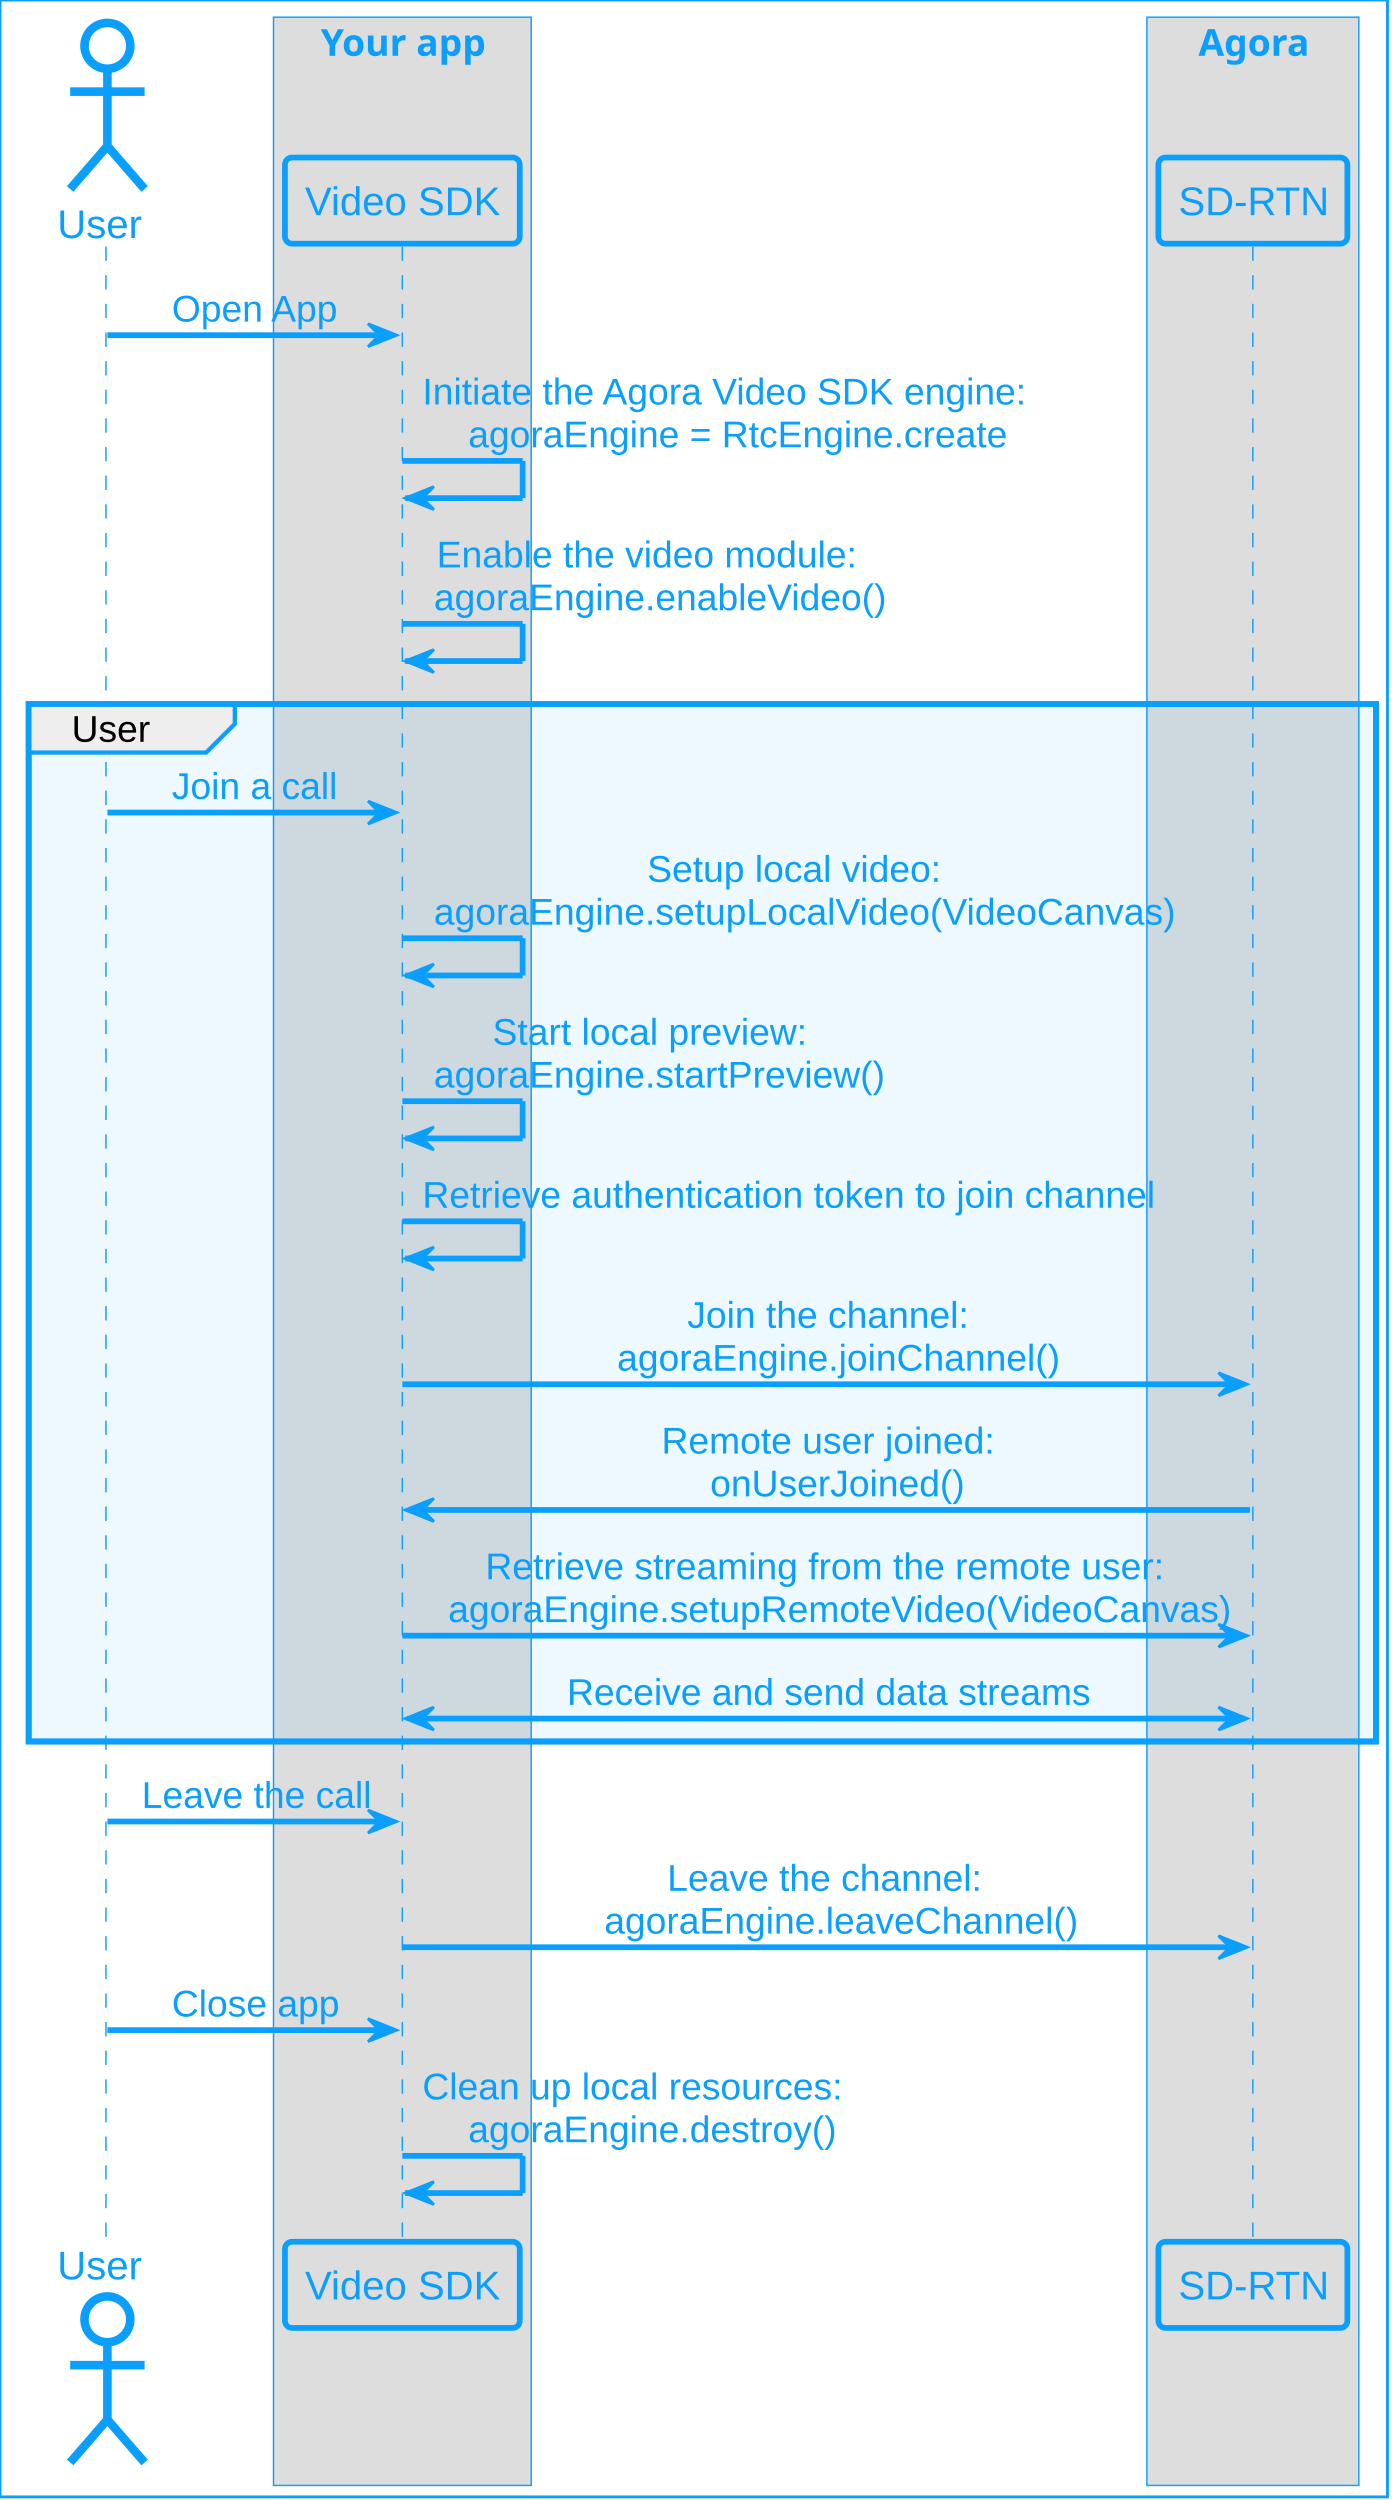
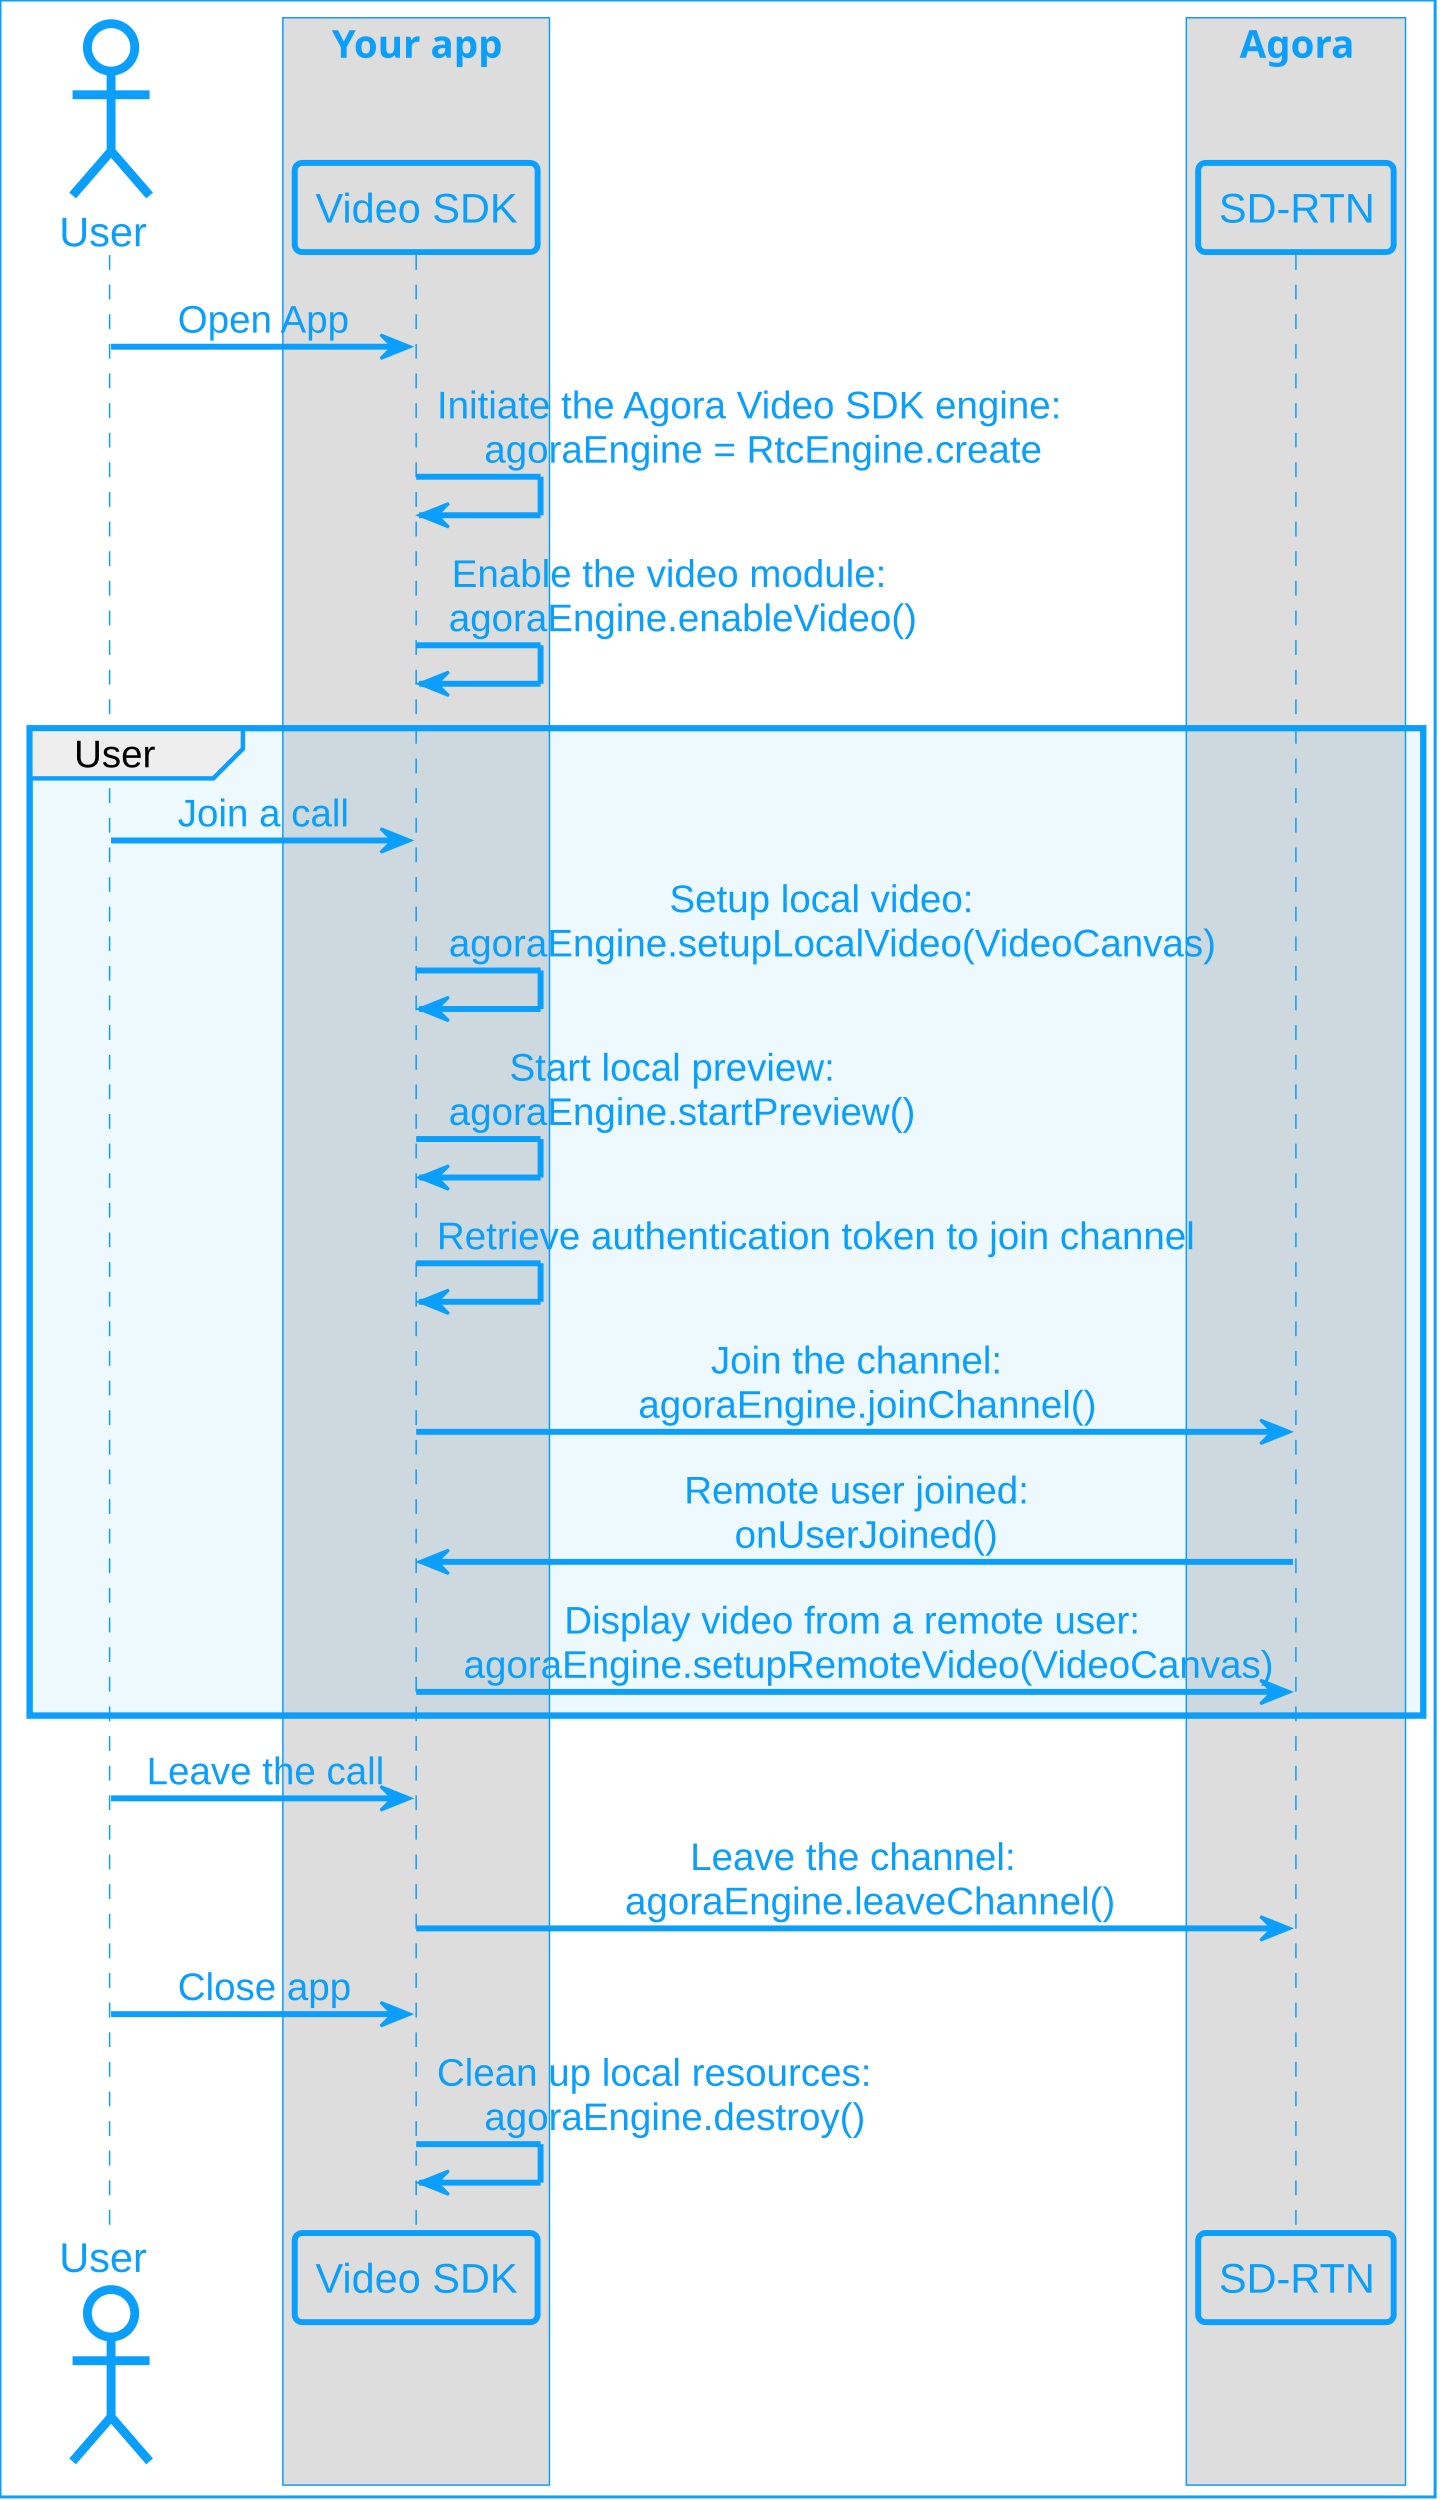
- <svg xmlns="http://www.w3.org/2000/svg" contentStyleType="text/css" height="873px" preserveAspectRatio="none" style="width:486px;height:873px;" version="1.1" viewBox="0 0 486 873" width="486px" zoomAndPan="magnify">
+ <svg xmlns="http://www.w3.org/2000/svg" contentStyleType="text/css" height="844px" preserveAspectRatio="none" style="width:486px;height:844px;" version="1.1" viewBox="0 0 486 844" width="486px" zoomAndPan="magnify">
  <defs />
  <g>
-     <rect fill="none" height="871.915" style="stroke:#0A9EFD;stroke-width:1.0;" width="484.5" x="0" y="0" />
-     <rect fill="#999999" fill-opacity="0.333" height="861.915" style="stroke:#0A9EFD;stroke-width:0.5;" width="90" x="95.5" y="6" />
+     <rect fill="none" height="842.967" style="stroke:#0A9EFD;stroke-width:1.0;" width="484.5" x="0" y="0" />
+     <rect fill="#999999" fill-opacity="0.333" height="832.967" style="stroke:#0A9EFD;stroke-width:0.5;" width="90" x="95.5" y="6" />
    <text fill="#0A9EFD" font-family="sans-serif" font-size="13" font-weight="bold" lengthAdjust="spacing" textLength="57" x="112" y="19.495">Your app</text>
-     <rect fill="#999999" fill-opacity="0.333" height="861.915" style="stroke:#0A9EFD;stroke-width:0.5;" width="74" x="400.5" y="6" />
+     <rect fill="#999999" fill-opacity="0.333" height="832.967" style="stroke:#0A9EFD;stroke-width:0.5;" width="74" x="400.5" y="6" />
    <text fill="#0A9EFD" font-family="sans-serif" font-size="13" font-weight="bold" lengthAdjust="spacing" textLength="38" x="418.5" y="19.495">Agora</text>
-     <rect fill="#0A9EFD" fill-opacity="0.067" height="362.282" style="stroke:#0A9EFD;stroke-width:2.0;" width="470.5" x="10" y="245.842" />
-     <line style="stroke:#0A9EFD;stroke-width:0.5;stroke-dasharray:5.0,5.0;" x1="37" x2="37" y1="86.099" y2="783.817" />
-     <line style="stroke:#0A9EFD;stroke-width:0.5;stroke-dasharray:5.0,5.0;" x1="140.5" x2="140.5" y1="86.099" y2="783.817" />
-     <line style="stroke:#0A9EFD;stroke-width:0.5;stroke-dasharray:5.0,5.0;" x1="437.5" x2="437.5" y1="86.099" y2="783.817" />
+     <rect fill="#0A9EFD" fill-opacity="0.067" height="333.334" style="stroke:#0A9EFD;stroke-width:2.0;" width="470.5" x="10" y="245.842" />
+     <line style="stroke:#0A9EFD;stroke-width:0.5;stroke-dasharray:5.0,5.0;" x1="37" x2="37" y1="86.099" y2="754.868" />
+     <line style="stroke:#0A9EFD;stroke-width:0.5;stroke-dasharray:5.0,5.0;" x1="140.5" x2="140.5" y1="86.099" y2="754.868" />
+     <line style="stroke:#0A9EFD;stroke-width:0.5;stroke-dasharray:5.0,5.0;" x1="437.5" x2="437.5" y1="86.099" y2="754.868" />
    <text fill="#0A9EFD" font-family="Arial" font-size="14" lengthAdjust="spacing" textLength="29" x="20" y="83.132">User</text>
    <ellipse cx="37.5" cy="16" fill="none" rx="8" ry="8" style="stroke:#0A9EFD;stroke-width:3.0;" />
    <path d="M37.5,24 L37.5,51 M24.5,32 L50.5,32 M37.5,51 L24.5,66 M37.5,51 L50.5,66 " fill="none" style="stroke:#0A9EFD;stroke-width:3.0;" />
-     <text fill="#0A9EFD" font-family="Arial" font-size="14" lengthAdjust="spacing" textLength="29" x="20" y="795.949">User</text>
-     <ellipse cx="37.5" cy="809.915" fill="none" rx="8" ry="8" style="stroke:#0A9EFD;stroke-width:3.0;" />
-     <path d="M37.5,817.915 L37.5,844.915 M24.5,825.915 L50.5,825.915 M37.5,844.915 L24.5,859.915 M37.5,844.915 L50.5,859.915 " fill="none" style="stroke:#0A9EFD;stroke-width:3.0;" />
+     <text fill="#0A9EFD" font-family="Arial" font-size="14" lengthAdjust="spacing" textLength="29" x="20" y="767">User</text>
+     <ellipse cx="37.5" cy="780.967" fill="none" rx="8" ry="8" style="stroke:#0A9EFD;stroke-width:3.0;" />
+     <path d="M37.5,788.967 L37.5,815.967 M24.5,796.967 L50.5,796.967 M37.5,815.967 L24.5,830.967 M37.5,815.967 L50.5,830.967 " fill="none" style="stroke:#0A9EFD;stroke-width:3.0;" />
    <rect fill="none" height="30.099" rx="2.5" ry="2.5" style="stroke:#0A9EFD;stroke-width:2.0;" width="82" x="99.5" y="55" />
    <text fill="#0A9EFD" font-family="Arial" font-size="14" lengthAdjust="spacing" textLength="68" x="106.5" y="75.132">Video SDK</text>
-     <rect fill="none" height="30.099" rx="2.5" ry="2.5" style="stroke:#0A9EFD;stroke-width:2.0;" width="82" x="99.5" y="782.817" />
-     <text fill="#0A9EFD" font-family="Arial" font-size="14" lengthAdjust="spacing" textLength="68" x="106.5" y="802.949">Video SDK</text>
+     <rect fill="none" height="30.099" rx="2.5" ry="2.5" style="stroke:#0A9EFD;stroke-width:2.0;" width="82" x="99.5" y="753.868" />
+     <text fill="#0A9EFD" font-family="Arial" font-size="14" lengthAdjust="spacing" textLength="68" x="106.5" y="774">Video SDK</text>
    <rect fill="none" height="30.099" rx="2.5" ry="2.5" style="stroke:#0A9EFD;stroke-width:2.0;" width="66" x="404.5" y="55" />
    <text fill="#0A9EFD" font-family="Arial" font-size="14" lengthAdjust="spacing" textLength="52" x="411.5" y="75.132">SD-RTN</text>
-     <rect fill="none" height="30.099" rx="2.5" ry="2.5" style="stroke:#0A9EFD;stroke-width:2.0;" width="66" x="404.5" y="782.817" />
-     <text fill="#0A9EFD" font-family="Arial" font-size="14" lengthAdjust="spacing" textLength="52" x="411.5" y="802.949">SD-RTN</text>
+     <rect fill="none" height="30.099" rx="2.5" ry="2.5" style="stroke:#0A9EFD;stroke-width:2.0;" width="66" x="404.5" y="753.868" />
+     <text fill="#0A9EFD" font-family="Arial" font-size="14" lengthAdjust="spacing" textLength="52" x="411.5" y="774">SD-RTN</text>
    <polygon fill="#0A9EFD" points="128.5,113.047,138.5,117.047,128.5,121.047,132.5,117.047" style="stroke:#0A9EFD;stroke-width:1.0;" />
    <line style="stroke:#0A9EFD;stroke-width:2.0;" x1="37.5" x2="134.5" y1="117.047" y2="117.047" />
    <text fill="#0A9EFD" font-family="Arial" font-size="13" lengthAdjust="spacing" textLength="58" x="60" y="112.293">Open App</text>
    <line style="stroke:#0A9EFD;stroke-width:2.0;" x1="140.5" x2="182.5" y1="160.945" y2="160.945" />
    <line style="stroke:#0A9EFD;stroke-width:2.0;" x1="182.5" x2="182.5" y1="160.945" y2="173.945" />
    <line style="stroke:#0A9EFD;stroke-width:2.0;" x1="141.5" x2="182.5" y1="173.945" y2="173.945" />
    <polygon fill="#0A9EFD" points="151.5,169.945,141.5,173.945,151.5,177.945,147.5,173.945" style="stroke:#0A9EFD;stroke-width:1.0;" />
    <text fill="#0A9EFD" font-family="Arial" font-size="13" lengthAdjust="spacing" textLength="212" x="147.5" y="141.241">Initiate the Agora Video SDK engine:</text>
    <text fill="#0A9EFD" font-family="Arial" font-size="13" lengthAdjust="spacing" textLength="188" x="163.5" y="156.19">agoraEngine = RtcEngine.create</text>
    <line style="stroke:#0A9EFD;stroke-width:2.0;" x1="140.5" x2="182.5" y1="217.842" y2="217.842" />
    <line style="stroke:#0A9EFD;stroke-width:2.0;" x1="182.5" x2="182.5" y1="217.842" y2="230.842" />
    <line style="stroke:#0A9EFD;stroke-width:2.0;" x1="141.5" x2="182.5" y1="230.842" y2="230.842" />
    <polygon fill="#0A9EFD" points="151.5,226.842,141.5,230.842,151.5,234.842,147.5,230.842" style="stroke:#0A9EFD;stroke-width:1.0;" />
    <text fill="#0A9EFD" font-family="Arial" font-size="13" lengthAdjust="spacing" textLength="145" x="152.5" y="198.139">Enable the video module:</text>
    <text fill="#0A9EFD" font-family="Arial" font-size="13" lengthAdjust="spacing" textLength="155" x="151.5" y="213.087">agoraEngine.enableVideo()</text>
    <path d="M10,245.842 L82,245.842 L82,252.791 L72,262.791 L10,262.791 L10,245.842 " fill="#EEEEEE" style="stroke:#0A9EFD;stroke-width:1.5;" />
-     <rect fill="none" height="362.282" style="stroke:#0A9EFD;stroke-width:2.0;" width="470.5" x="10" y="245.842" />
+     <rect fill="none" height="333.334" style="stroke:#0A9EFD;stroke-width:2.0;" width="470.5" x="10" y="245.842" />
    <text fill="#000000" font-family="Arial" font-size="13" lengthAdjust="spacing" textLength="27" x="25" y="259.036">User</text>
    <polygon fill="#0A9EFD" points="128.5,279.74,138.5,283.74,128.5,287.74,132.5,283.74" style="stroke:#0A9EFD;stroke-width:1.0;" />
    <line style="stroke:#0A9EFD;stroke-width:2.0;" x1="37.5" x2="134.5" y1="283.74" y2="283.74" />
    <text fill="#0A9EFD" font-family="Arial" font-size="13" lengthAdjust="spacing" textLength="58" x="60" y="278.985">Join a call</text>
    <line style="stroke:#0A9EFD;stroke-width:2.0;" x1="140.5" x2="182.5" y1="327.637" y2="327.637" />
    <line style="stroke:#0A9EFD;stroke-width:2.0;" x1="182.5" x2="182.5" y1="327.637" y2="340.637" />
    <line style="stroke:#0A9EFD;stroke-width:2.0;" x1="141.5" x2="182.5" y1="340.637" y2="340.637" />
    <polygon fill="#0A9EFD" points="151.5,336.637,141.5,340.637,151.5,344.637,147.5,340.637" style="stroke:#0A9EFD;stroke-width:1.0;" />
    <text fill="#0A9EFD" font-family="Arial" font-size="13" lengthAdjust="spacing" textLength="102" x="226" y="307.934">Setup local video:</text>
    <text fill="#0A9EFD" font-family="Arial" font-size="13" lengthAdjust="spacing" textLength="255" x="151.5" y="322.882">agoraEngine.setupLocalVideo(VideoCanvas)</text>
    <line style="stroke:#0A9EFD;stroke-width:2.0;" x1="140.5" x2="182.5" y1="384.535" y2="384.535" />
    <line style="stroke:#0A9EFD;stroke-width:2.0;" x1="182.5" x2="182.5" y1="384.535" y2="397.535" />
    <line style="stroke:#0A9EFD;stroke-width:2.0;" x1="141.5" x2="182.5" y1="397.535" y2="397.535" />
    <polygon fill="#0A9EFD" points="151.5,393.535,141.5,397.535,151.5,401.535,147.5,397.535" style="stroke:#0A9EFD;stroke-width:1.0;" />
    <text fill="#0A9EFD" font-family="Arial" font-size="13" lengthAdjust="spacing" textLength="109" x="172" y="364.831">Start local preview:</text>
    <text fill="#0A9EFD" font-family="Arial" font-size="13" lengthAdjust="spacing" textLength="154" x="151.5" y="379.78">agoraEngine.startPreview()</text>
    <line style="stroke:#0A9EFD;stroke-width:2.0;" x1="140.5" x2="182.5" y1="426.483" y2="426.483" />
    <line style="stroke:#0A9EFD;stroke-width:2.0;" x1="182.5" x2="182.5" y1="426.483" y2="439.483" />
    <line style="stroke:#0A9EFD;stroke-width:2.0;" x1="141.5" x2="182.5" y1="439.483" y2="439.483" />
    <polygon fill="#0A9EFD" points="151.5,435.483,141.5,439.483,151.5,443.483,147.5,439.483" style="stroke:#0A9EFD;stroke-width:1.0;" />
    <text fill="#0A9EFD" font-family="Arial" font-size="13" lengthAdjust="spacing" textLength="255" x="147.5" y="421.728">Retrieve authentication token to join channel</text>
    <polygon fill="#0A9EFD" points="425.5,479.381,435.5,483.381,425.5,487.381,429.5,483.381" style="stroke:#0A9EFD;stroke-width:1.0;" />
    <line style="stroke:#0A9EFD;stroke-width:2.0;" x1="140.5" x2="431.5" y1="483.381" y2="483.381" />
    <text fill="#0A9EFD" font-family="Arial" font-size="13" lengthAdjust="spacing" textLength="98" x="240" y="463.677">Join the channel:</text>
    <text fill="#0A9EFD" font-family="Arial" font-size="13" lengthAdjust="spacing" textLength="151" x="215.5" y="478.626">agoraEngine.joinChannel()</text>
    <polygon fill="#0A9EFD" points="151.5,523.278,141.5,527.278,151.5,531.278,147.5,527.278" style="stroke:#0A9EFD;stroke-width:1.0;" />
    <line style="stroke:#0A9EFD;stroke-width:2.0;" x1="145.5" x2="436.5" y1="527.278" y2="527.278" />
    <text fill="#0A9EFD" font-family="Arial" font-size="13" lengthAdjust="spacing" textLength="116" x="231" y="507.575">Remote user joined:</text>
    <text fill="#0A9EFD" font-family="Arial" font-size="13" lengthAdjust="spacing" textLength="86" x="248" y="522.523">onUserJoined()</text>
    <polygon fill="#0A9EFD" points="425.5,567.176,435.5,571.176,425.5,575.176,429.5,571.176" style="stroke:#0A9EFD;stroke-width:1.0;" />
    <line style="stroke:#0A9EFD;stroke-width:2.0;" x1="140.5" x2="431.5" y1="571.176" y2="571.176" />
-     <text fill="#0A9EFD" font-family="Arial" font-size="13" lengthAdjust="spacing" textLength="235" x="169.5" y="551.472">Retrieve streaming from the remote user:</text>
+     <text fill="#0A9EFD" font-family="Arial" font-size="13" lengthAdjust="spacing" textLength="193" x="190.5" y="551.472">Display video from a remote user:</text>
    <text fill="#0A9EFD" font-family="Arial" font-size="13" lengthAdjust="spacing" textLength="269" x="156.5" y="566.421">agoraEngine.setupRemoteVideo(VideoCanvas)</text>
-     <polygon fill="#0A9EFD" points="151.5,596.125,141.5,600.125,151.5,604.125,147.5,600.125" style="stroke:#0A9EFD;stroke-width:1.0;" />
-     <polygon fill="#0A9EFD" points="425.5,596.125,435.5,600.125,425.5,604.125,429.5,600.125" style="stroke:#0A9EFD;stroke-width:1.0;" />
-     <line style="stroke:#0A9EFD;stroke-width:2.0;" x1="145.5" x2="431.5" y1="600.125" y2="600.125" />
-     <text fill="#0A9EFD" font-family="Arial" font-size="13" lengthAdjust="spacing" textLength="182" x="198" y="595.37">Receive and send data streams</text>
-     <polygon fill="#0A9EFD" points="128.5,632.073,138.5,636.073,128.5,640.073,132.5,636.073" style="stroke:#0A9EFD;stroke-width:1.0;" />
-     <line style="stroke:#0A9EFD;stroke-width:2.0;" x1="37.5" x2="134.5" y1="636.073" y2="636.073" />
-     <text fill="#0A9EFD" font-family="Arial" font-size="13" lengthAdjust="spacing" textLength="79" x="49.5" y="631.318">Leave the call</text>
-     <polygon fill="#0A9EFD" points="425.5,675.971,435.5,679.971,425.5,683.971,429.5,679.971" style="stroke:#0A9EFD;stroke-width:1.0;" />
-     <line style="stroke:#0A9EFD;stroke-width:2.0;" x1="140.5" x2="431.5" y1="679.971" y2="679.971" />
-     <text fill="#0A9EFD" font-family="Arial" font-size="13" lengthAdjust="spacing" textLength="108" x="233" y="660.267">Leave the channel:</text>
-     <text fill="#0A9EFD" font-family="Arial" font-size="13" lengthAdjust="spacing" textLength="160" x="211" y="675.216">agoraEngine.leaveChannel()</text>
-     <polygon fill="#0A9EFD" points="128.5,704.919,138.5,708.919,128.5,712.919,132.5,708.919" style="stroke:#0A9EFD;stroke-width:1.0;" />
-     <line style="stroke:#0A9EFD;stroke-width:2.0;" x1="37.5" x2="134.5" y1="708.919" y2="708.919" />
-     <text fill="#0A9EFD" font-family="Arial" font-size="13" lengthAdjust="spacing" textLength="58" x="60" y="704.165">Close app</text>
-     <line style="stroke:#0A9EFD;stroke-width:2.0;" x1="140.5" x2="182.5" y1="752.817" y2="752.817" />
-     <line style="stroke:#0A9EFD;stroke-width:2.0;" x1="182.5" x2="182.5" y1="752.817" y2="765.817" />
-     <line style="stroke:#0A9EFD;stroke-width:2.0;" x1="141.5" x2="182.5" y1="765.817" y2="765.817" />
-     <polygon fill="#0A9EFD" points="151.5,761.817,141.5,765.817,151.5,769.817,147.5,765.817" style="stroke:#0A9EFD;stroke-width:1.0;" />
-     <text fill="#0A9EFD" font-family="Arial" font-size="13" lengthAdjust="spacing" textLength="147" x="147.5" y="733.113">Clean up local resources:</text>
-     <text fill="#0A9EFD" font-family="Arial" font-size="13" lengthAdjust="spacing" textLength="127" x="163.5" y="748.062">agoraEngine.destroy()</text>
+     <polygon fill="#0A9EFD" points="128.5,603.125,138.5,607.125,128.5,611.125,132.5,607.125" style="stroke:#0A9EFD;stroke-width:1.0;" />
+     <line style="stroke:#0A9EFD;stroke-width:2.0;" x1="37.5" x2="134.5" y1="607.125" y2="607.125" />
+     <text fill="#0A9EFD" font-family="Arial" font-size="13" lengthAdjust="spacing" textLength="79" x="49.5" y="602.37">Leave the call</text>
+     <polygon fill="#0A9EFD" points="425.5,647.022,435.5,651.022,425.5,655.022,429.5,651.022" style="stroke:#0A9EFD;stroke-width:1.0;" />
+     <line style="stroke:#0A9EFD;stroke-width:2.0;" x1="140.5" x2="431.5" y1="651.022" y2="651.022" />
+     <text fill="#0A9EFD" font-family="Arial" font-size="13" lengthAdjust="spacing" textLength="108" x="233" y="631.318">Leave the channel:</text>
+     <text fill="#0A9EFD" font-family="Arial" font-size="13" lengthAdjust="spacing" textLength="160" x="211" y="646.267">agoraEngine.leaveChannel()</text>
+     <polygon fill="#0A9EFD" points="128.5,675.971,138.5,679.971,128.5,683.971,132.5,679.971" style="stroke:#0A9EFD;stroke-width:1.0;" />
+     <line style="stroke:#0A9EFD;stroke-width:2.0;" x1="37.5" x2="134.5" y1="679.971" y2="679.971" />
+     <text fill="#0A9EFD" font-family="Arial" font-size="13" lengthAdjust="spacing" textLength="58" x="60" y="675.216">Close app</text>
+     <line style="stroke:#0A9EFD;stroke-width:2.0;" x1="140.5" x2="182.5" y1="723.868" y2="723.868" />
+     <line style="stroke:#0A9EFD;stroke-width:2.0;" x1="182.5" x2="182.5" y1="723.868" y2="736.868" />
+     <line style="stroke:#0A9EFD;stroke-width:2.0;" x1="141.5" x2="182.5" y1="736.868" y2="736.868" />
+     <polygon fill="#0A9EFD" points="151.5,732.868,141.5,736.868,151.5,740.868,147.5,736.868" style="stroke:#0A9EFD;stroke-width:1.0;" />
+     <text fill="#0A9EFD" font-family="Arial" font-size="13" lengthAdjust="spacing" textLength="147" x="147.5" y="704.165">Clean up local resources:</text>
+     <text fill="#0A9EFD" font-family="Arial" font-size="13" lengthAdjust="spacing" textLength="127" x="163.5" y="719.113">agoraEngine.destroy()</text>
  </g>
</svg>
